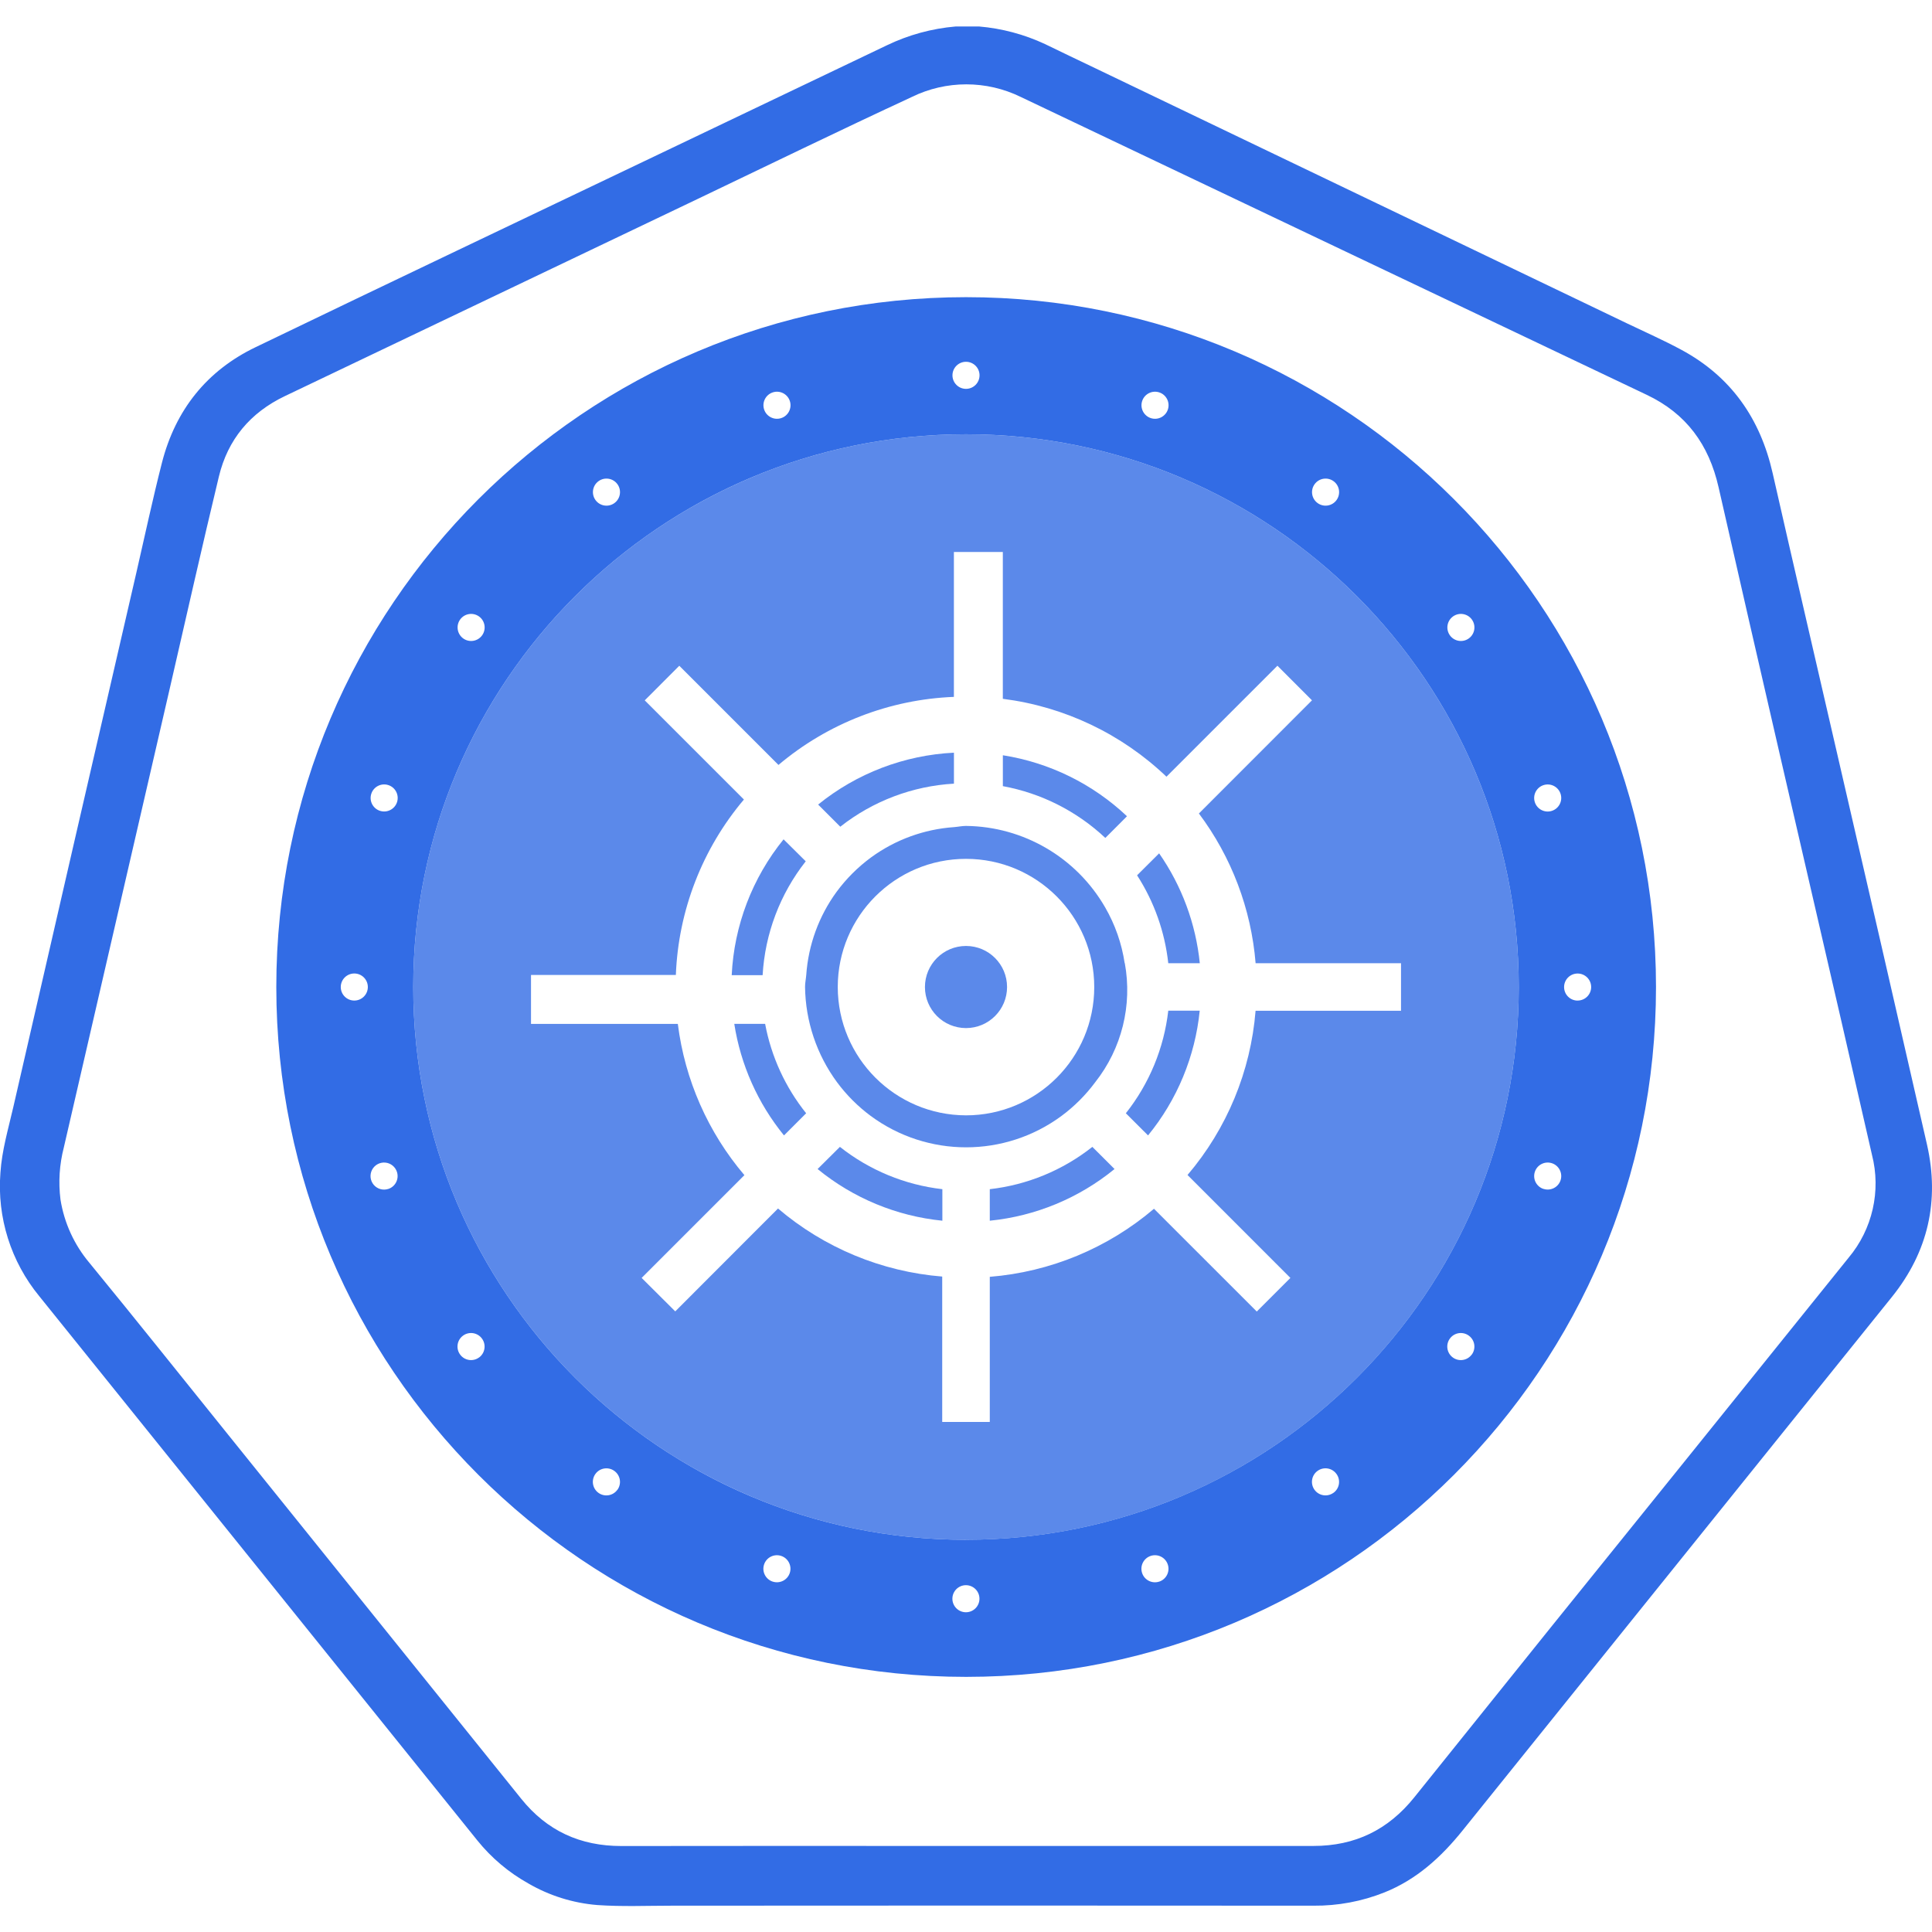
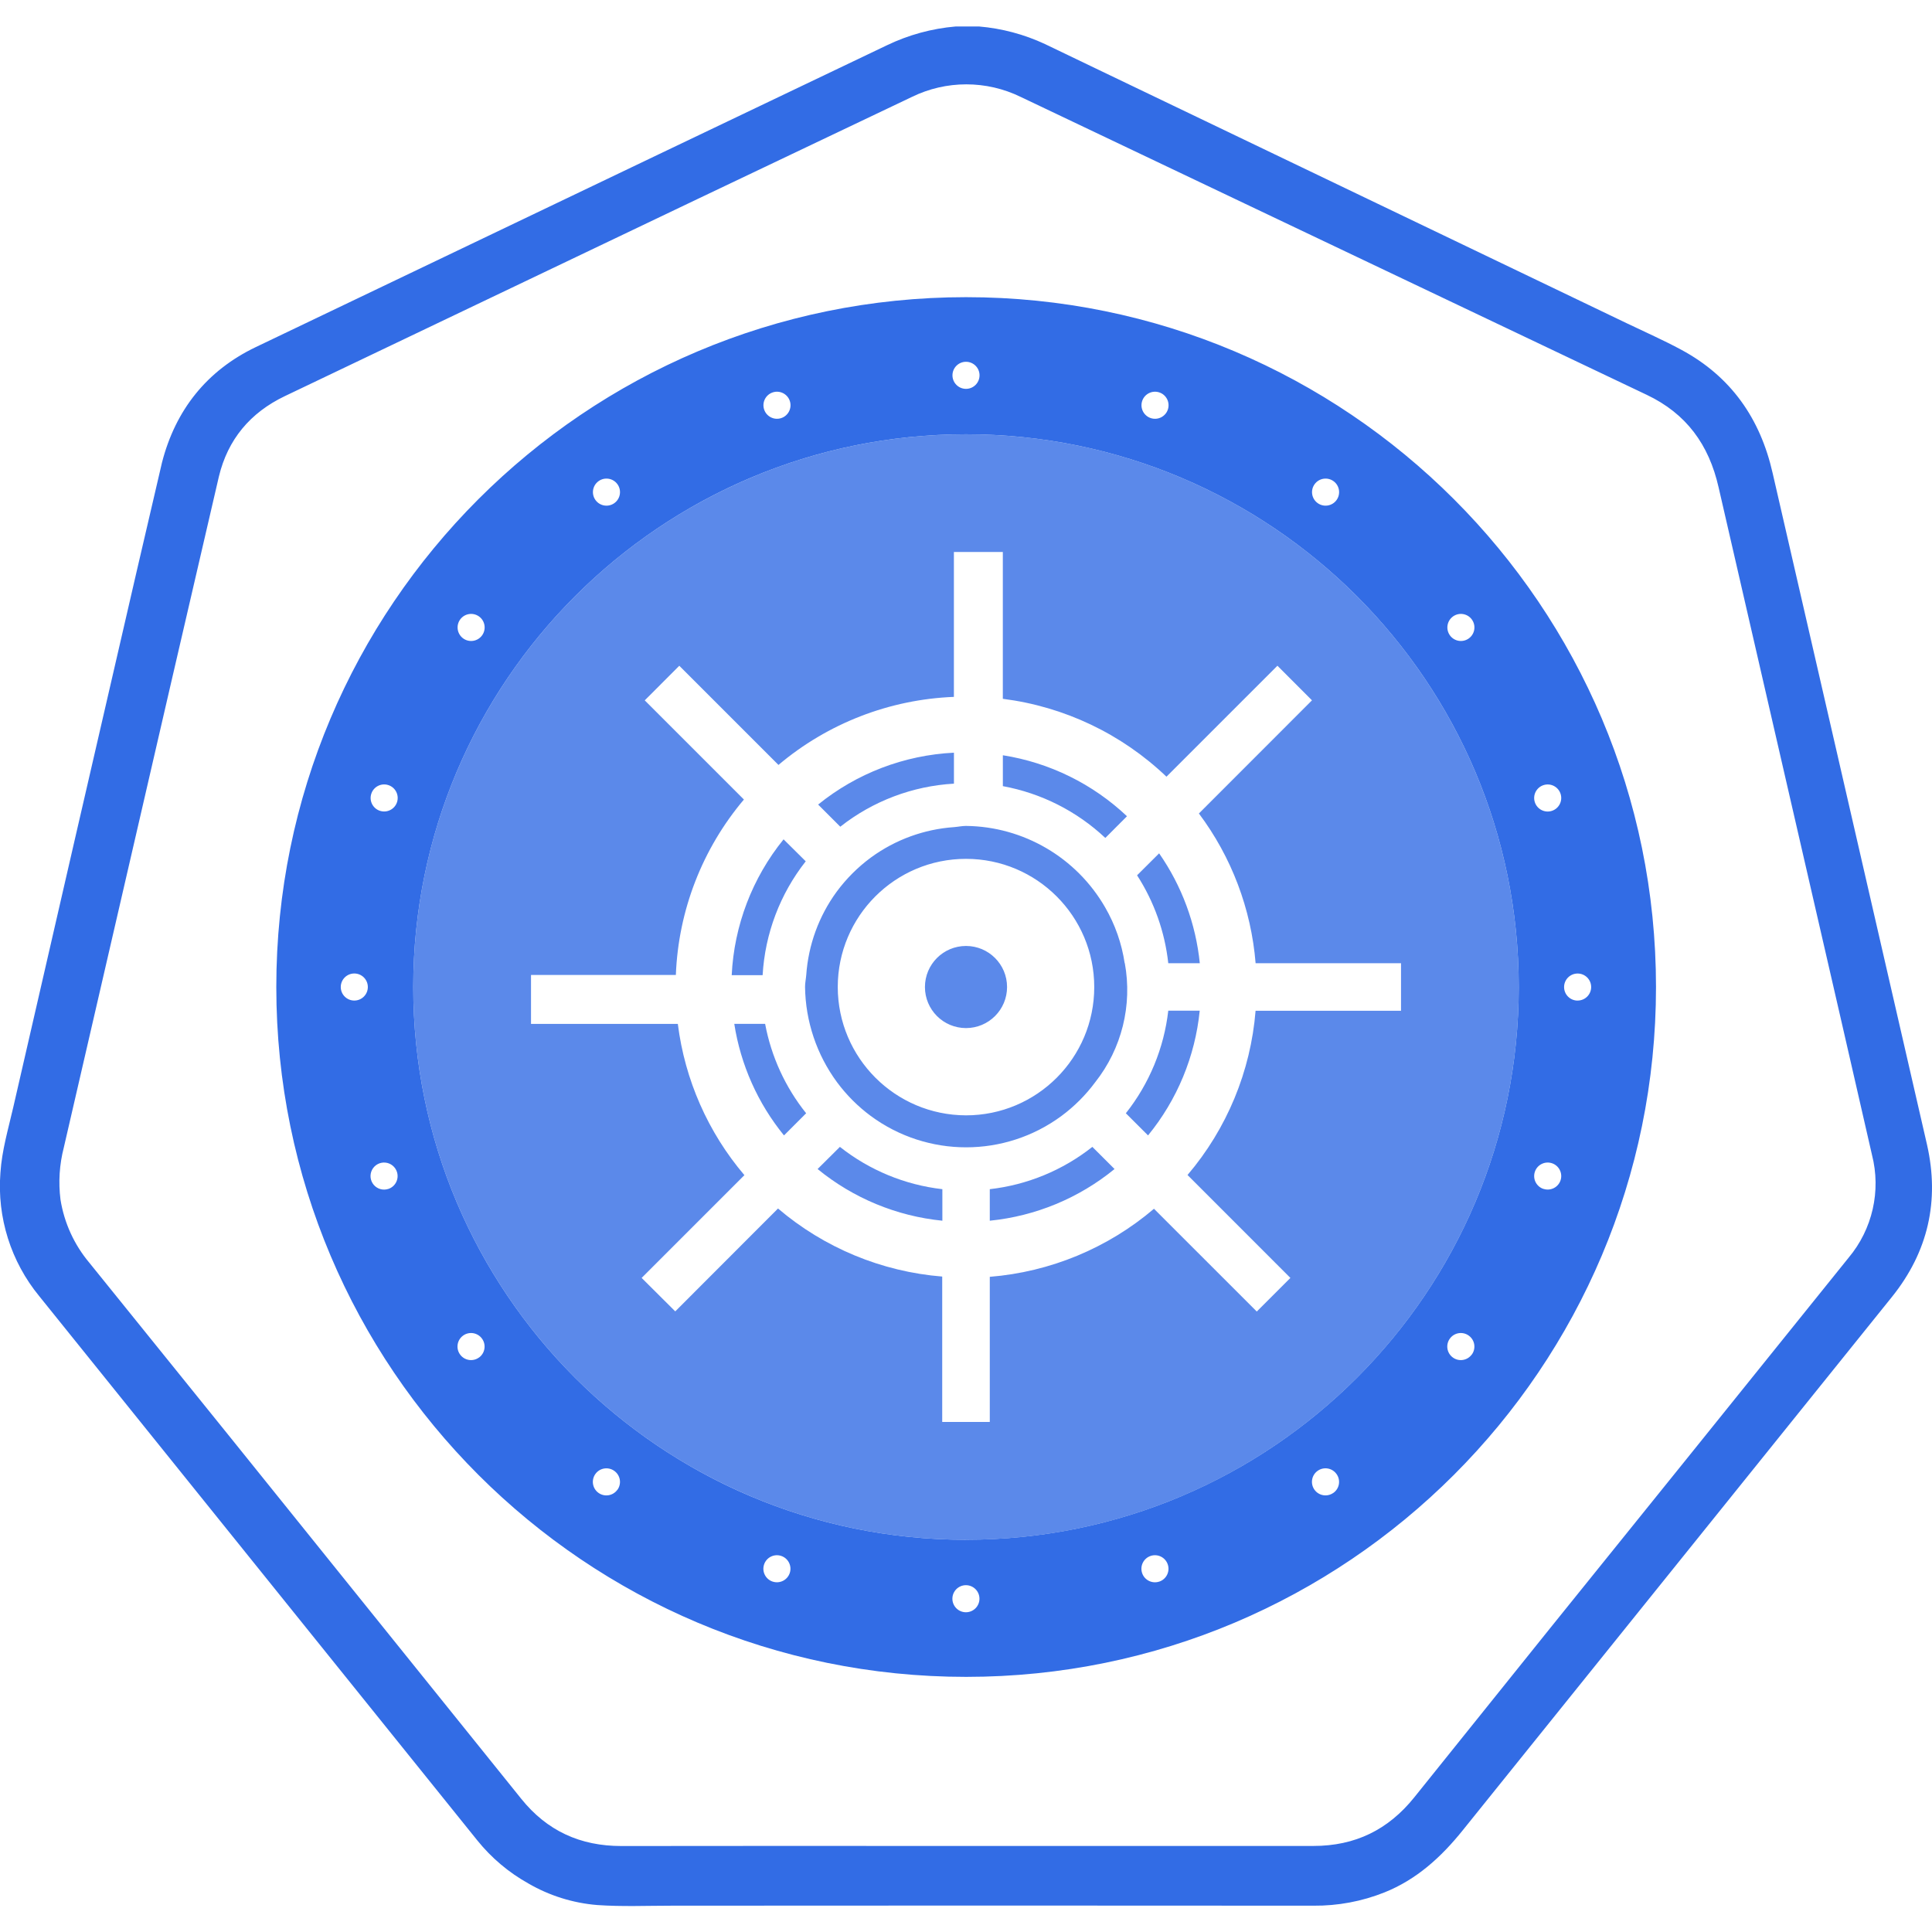
- <svg xmlns="http://www.w3.org/2000/svg" id="Layer_1" data-name="Layer 1" viewBox="0 0 511 511">
-   <defs>
-     <style>.cls-1{fill:#326ce5;}.cls-2{opacity:0.8;}</style>
-   </defs>
-   <path class="cls-1" d="M252.81,7h6.11a51.5,51.5,0,0,1,17.46,4.65c4.41,2.15,8.85,4.26,13.28,6.38L430.29,85.51c4.81,2.31,9.71,4.47,14.4,7,13.13,7.07,20.88,18.16,24.16,32.62,5.57,24.56,11.28,49.08,16.93,73.62,8,34.67,16,69.33,23.9,104,3.37,14.84.29,28.38-9.29,40.29q-56.76,70.55-113.53,141.09c-5.7,7.09-12.19,13-20.71,16.41a49.48,49.48,0,0,1-18.73,3.5q-84.8-.07-169.59,0c-6.62,0-13.27.29-19.86-.17a43.32,43.32,0,0,1-18.19-5.69,46.29,46.29,0,0,1-13.52-11.39q-57.93-72-115.86-143.94A45.83,45.83,0,0,1,.11,310.19c.39-5.95,2.09-11.63,3.41-17.38q16.23-70.74,32.57-141.45c2.23-9.67,4.29-19.38,6.75-29C46.41,108.44,54.71,98,67.66,91.8c35.54-17.14,71.17-34.07,106.76-51.08L234.53,12A52.2,52.2,0,0,1,252.81,7Zm2.91,481.24q45.84,0,91.69,0c11,0,19.76-4.26,26.66-12.86q36-44.91,72.14-89.65,21.36-26.53,42.72-53.06a30.57,30.57,0,0,0,6.19-27.24q-4-17.47-8-34.94c-10.88-47.2-21.85-94.38-32.57-141.62-2.56-11.28-8.54-19.48-19-24.44L329.12,53.79Q299.54,39.72,270,25.65a32.79,32.79,0,0,0-28.84,0c-19,8.81-37.89,18-56.82,27.06q-54.48,26-109,52.06c-9.17,4.38-15.1,11.49-17.45,21.29-4.43,18.41-8.58,36.89-12.83,55.35Q31,242.45,16.88,303.5A36.61,36.61,0,0,0,16,317.29,34.4,34.4,0,0,0,23.64,334C36,349.08,48.13,364.31,60.36,379.49q38.76,48.13,77.49,96.26c6.83,8.51,15.65,12.52,26.5,12.51Q210,488.2,255.72,488.25Z" />
-   <path class="cls-1" d="M255.5,78.6A182.46,182.46,0,1,0,438,261.06,182.46,182.46,0,0,0,255.5,78.6Zm128.79,84.46a3.58,3.58,0,1,1-.79,5A3.59,3.59,0,0,1,384.29,163.06Zm-36.58-35a3.58,3.58,0,1,1,.79,5A3.57,3.57,0,0,1,347.71,128.06ZM306.6,103.78a3.58,3.58,0,1,1-4.51,2.3A3.58,3.58,0,0,1,306.6,103.78Zm-51.1-8.09a3.58,3.58,0,1,1-3.58,3.58A3.58,3.58,0,0,1,255.5,95.69Zm-51.1,8.09a3.58,3.58,0,1,1-2.3,4.51A3.58,3.58,0,0,1,204.4,103.78Zm-46.1,23.49a3.58,3.58,0,1,1-.79,5A3.58,3.58,0,0,1,158.3,127.27Zm-36.59,36.58a3.58,3.58,0,1,1,.79,5A3.59,3.59,0,0,1,121.71,163.85Zm-28,100.79a3.58,3.58,0,1,1,3.58-3.58A3.58,3.58,0,0,1,93.71,264.64Zm9,49.82A3.58,3.58,0,1,1,105,310,3.58,3.58,0,0,1,102.73,314.46Zm-2.21-100a3.58,3.58,0,1,1,4.51-2.29A3.58,3.58,0,0,1,100.52,214.46Zm26.19,144.59a3.58,3.58,0,1,1,.79-5A3.58,3.58,0,0,1,126.71,359.05Zm36.59,35a3.58,3.58,0,1,1-.79-5A3.57,3.57,0,0,1,163.3,394.05Zm41.1,24.28a3.58,3.58,0,1,1,4.51-2.29A3.58,3.58,0,0,1,204.4,418.33Zm51.1,8.1a3.58,3.58,0,1,1,3.58-3.58A3.58,3.58,0,0,1,255.5,426.43Zm51.1-8.1a3.58,3.58,0,1,1,2.3-4.51A3.58,3.58,0,0,1,306.6,418.33Zm46.1-23.49a3.58,3.58,0,1,1,.8-5A3.56,3.56,0,0,1,352.7,394.84Zm36.59-36.58a3.58,3.58,0,1,1-.79-5A3.58,3.58,0,0,1,389.29,358.26Zm-133.79,49A146.2,146.2,0,1,1,401.7,261.06,146.2,146.2,0,0,1,255.5,407.25Zm152.77-92.79a3.58,3.58,0,1,1,4.51-2.3A3.58,3.58,0,0,1,408.27,314.46Zm2.21-100a3.58,3.58,0,1,1,2.3-4.51A3.58,3.58,0,0,1,410.48,214.46Zm6.81,50.18a3.58,3.58,0,1,1,3.58-3.58A3.58,3.58,0,0,1,417.29,264.64Z" />
-   <g class="cls-2">
-     <path class="cls-1" d="M255.5,114.86a146.2,146.2,0,1,0,146.2,146.2A146.2,146.2,0,0,0,255.5,114.86Zm76.59,152.48a76.47,76.47,0,0,1-18,43.44L341.3,338l-8.89,8.89-27.19-27.18a76.46,76.46,0,0,1-43.43,18V376.1H249.21V337.64a76.46,76.46,0,0,1-43.43-18L178.6,346.85,169.71,338l27.18-27.18a76.47,76.47,0,0,1-17.61-40H140.45V257.87h38.31a76.45,76.45,0,0,1,18-46.4l-26.23-26.23,9.14-9.15,26.23,26.23a76.57,76.57,0,0,1,46.4-18V146h12.94v38.83a76.59,76.59,0,0,1,43.28,20.6l29.35-29.35,9.14,9.15L317.1,215.16a76.36,76.36,0,0,1,15,39.61h38.46v12.57Z" />
-     <path class="cls-1" d="M216.25,309.2a61.79,61.79,0,0,0,33,13.67v-8.34a53.52,53.52,0,0,1-27.1-11.19Z" />
-     <path class="cls-1" d="M194.21,270.8a61.78,61.78,0,0,0,13.15,29.51l5.86-5.86a53.58,53.58,0,0,1-10.85-23.65Z" />
-     <path class="cls-1" d="M252.31,207.27v-8.19a61.87,61.87,0,0,0-35.92,13.72l5.86,5.86A53.52,53.52,0,0,1,252.31,207.27Z" />
-     <path class="cls-1" d="M213.11,227.81,207.25,222a61.77,61.77,0,0,0-13.72,35.92h8.18A53.6,53.6,0,0,1,213.11,227.81Z" />
-     <path class="cls-1" d="M261.79,314.53v8.34a61.86,61.86,0,0,0,33-13.67l-5.87-5.86A53.48,53.48,0,0,1,261.79,314.53Z" />
-     <path class="cls-1" d="M298.08,215.89a61.81,61.81,0,0,0-32.83-16.13v8.17a53.78,53.78,0,0,1,27.1,13.7Z" />
-     <path class="cls-1" d="M300.75,231.51A53.67,53.67,0,0,1,309,254.77h8.34a61.76,61.76,0,0,0-10.76-29.07Z" />
-     <path class="cls-1" d="M297.78,294.45l5.87,5.86a61.86,61.86,0,0,0,13.67-33H309A53.53,53.53,0,0,1,297.78,294.45Z" />
-     <path class="cls-1" d="M266.36,261.06a10.86,10.86,0,1,0-10.86,10.86A10.86,10.86,0,0,0,266.36,261.06Z" />
-     <path class="cls-1" d="M297.47,254.77a41.83,41.83,0,0,0-5.18-14.8,43,43,0,0,0-36.79-21.52c-1.09,0-2.11.24-3.19.32a42.19,42.19,0,0,0-21.91,8,42.87,42.87,0,0,0-9.15,9.14,42.27,42.27,0,0,0-8,21.92c-.08,1.07-.32,2.1-.32,3.19a43.45,43.45,0,0,0,8.47,25.24,42.81,42.81,0,0,0,8.89,8.89,42.49,42.49,0,0,0,50.48,0,42.81,42.81,0,0,0,8.89-8.89,39.35,39.35,0,0,0,7.84-31.53Zm-75.89,6.29A33.92,33.92,0,1,1,255.5,295,34,34,0,0,1,221.58,261.06Z" />
+ <svg xmlns="http://www.w3.org/2000/svg" viewBox="0 0 511 511">
+   <path d="M252.81 7h6.11a51.5 51.5 0 0 1 17.46 4.65l13.28 6.38 140.63 67.48c4.81 2.31 9.71 4.47 14.4 7 13.13 7.07 20.88 18.16 24.16 32.62l16.93 73.62 23.9 104c3.37 14.84.29 28.38-9.29 40.29q-56.76 70.55-113.53 141.09c-5.7 7.09-12.19 13-20.71 16.41a49.48 49.48 0 0 1-18.73 3.5q-84.8-.07-169.59 0c-6.62 0-13.27.29-19.86-.17a43.32 43.32 0 0 1-18.19-5.69 46.29 46.29 0 0 1-13.52-11.39q-57.93-72-115.86-143.94A45.83 45.83 0 0 1 .11 310.19c.39-5.95 2.09-11.63 3.41-17.38q16.23-70.74 32.57-141.45l6.75-29C46.41 108.44 54.71 98 67.66 91.8l106.76-51.08L234.53 12a52.2 52.2 0 0 1 18.28-5zm2.91 481.24q45.84 0 91.69 0c11 0 19.76-4.26 26.66-12.86q36-44.91 72.14-89.65 21.36-26.53 42.72-53.06a30.57 30.57 0 0 0 6.19-27.24q-4-17.47-8-34.94l-32.57-141.62c-2.56-11.28-8.54-19.48-19-24.44L329.12 53.79Q299.54 39.72 270 25.65a32.79 32.79 0 0 0-28.84 0l-56.82 27.06q-54.48 26-109 52.06c-9.17 4.38-15.1 11.49-17.45 21.29l-12.83 55.35Q31 242.45 16.88 303.5a36.61 36.61 0 0 0-.88 13.79A34.4 34.4 0 0 0 23.64 334l36.72 45.49q38.76 48.13 77.49 96.26c6.83 8.51 15.65 12.52 26.5 12.51q45.65-.06 91.37-.01zM255.5 78.6A182.46 182.46 0 1 0 438 261.06 182.46 182.46 0 0 0 255.5 78.6zm128.79 84.46a3.58 3.58 0 1 1-.79 5 3.59 3.59 0 0 1 .79-5zm-36.58-35a3.58 3.58 0 1 1 .79 5 3.57 3.57 0 0 1-.79-5zm-41.11-24.28a3.58 3.58 0 1 1-4.51 2.3 3.58 3.58 0 0 1 4.51-2.3zm-51.1-8.09a3.58 3.58 0 1 1-3.58 3.58 3.58 3.58 0 0 1 3.58-3.58zm-51.1 8.09a3.58 3.58 0 1 1-2.3 4.51 3.58 3.58 0 0 1 2.3-4.51zm-46.1 23.49a3.58 3.58 0 1 1-.79 5 3.58 3.58 0 0 1 .79-5zm-36.59 36.58a3.58 3.58 0 1 1 .79 5 3.59 3.59 0 0 1-.79-5zm-28 100.79a3.58 3.58 0 1 1 3.58-3.58 3.58 3.58 0 0 1-3.58 3.58zm9 49.82A3.58 3.58 0 1 1 105 310a3.58 3.58 0 0 1-2.27 4.46zm-2.21-100a3.58 3.58 0 1 1 4.51-2.29 3.58 3.58 0 0 1-4.49 2.29zm26.19 144.59a3.58 3.58 0 1 1 .79-5 3.58 3.58 0 0 1-.77 5zm36.59 35a3.58 3.58 0 1 1-.79-5 3.57 3.57 0 0 1 .81 5zm41.1 24.28a3.58 3.58 0 1 1 4.51-2.29 3.58 3.58 0 0 1-4.49 2.29zm51.1 8.1a3.58 3.58 0 1 1 3.58-3.58 3.58 3.58 0 0 1-3.56 3.58zm51.1-8.1a3.58 3.58 0 1 1 2.3-4.51 3.58 3.58 0 0 1-2.28 4.51zm46.1-23.49a3.58 3.58 0 1 1 .8-5 3.56 3.56 0 0 1-.78 5zm36.59-36.58a3.58 3.58 0 1 1-.79-5 3.58 3.58 0 0 1 .81 5zm-133.79 49a146.2 146.2 0 1 1 146.22-146.2 146.2 146.2 0 0 1-146.2 146.19zm152.77-92.79a3.58 3.58 0 1 1 4.51-2.3 3.58 3.58 0 0 1-4.49 2.29zm2.21-100a3.58 3.58 0 1 1 2.3-4.51 3.58 3.58 0 0 1-2.28 4.5zm6.81 50.18a3.58 3.58 0 1 1 3.58-3.58 3.58 3.58 0 0 1-3.56 3.57z" fill="#326ce5" />
+   <g opacity=".8" fill="#326ce5">
+     <path d="M255.5 114.86a146.2 146.2 0 1 0 146.2 146.2 146.2 146.2 0 0 0-146.2-146.2zm76.59 152.48a76.47 76.47 0 0 1-18 43.44L341.3 338l-8.89 8.89-27.19-27.18a76.46 76.46 0 0 1-43.43 18v38.39h-12.58v-38.46a76.46 76.46 0 0 1-43.43-18l-27.18 27.21-8.89-8.85 27.18-27.18a76.47 76.47 0 0 1-17.61-40h-38.83v-12.95h38.31a76.45 76.45 0 0 1 18-46.4l-26.23-26.23 9.14-9.15 26.23 26.23a76.57 76.57 0 0 1 46.4-18V146h12.94v38.83a76.59 76.59 0 0 1 43.28 20.6l29.35-29.35 9.14 9.15-29.91 29.93a76.36 76.36 0 0 1 15 39.61h38.46v12.57zM216.25 309.2a61.79 61.79 0 0 0 33 13.67v-8.34a53.52 53.52 0 0 1-27.1-11.19zm-22.04-38.4a61.78 61.78 0 0 0 13.15 29.51l5.86-5.86a53.58 53.58 0 0 1-10.85-23.65zm58.1-63.53v-8.19a61.87 61.87 0 0 0-35.92 13.72l5.86 5.86a53.52 53.52 0 0 1 30.06-11.39zm-39.2 20.54l-5.86-5.81a61.77 61.77 0 0 0-13.72 35.92h8.18a53.6 53.6 0 0 1 11.4-30.11zm48.68 86.72v8.34a61.86 61.86 0 0 0 33-13.67l-5.87-5.86a53.48 53.48 0 0 1-27.13 11.19zm36.29-98.64a61.81 61.81 0 0 0-32.83-16.13v8.17a53.78 53.78 0 0 1 27.1 13.7zm2.67 15.62a53.67 53.67 0 0 1 8.25 23.26h8.34a61.76 61.76 0 0 0-10.76-29.07zm-2.97 62.94l5.87 5.86a61.86 61.86 0 0 0 13.67-33H309a53.53 53.53 0 0 1-11.22 27.14zm-31.42-33.39a10.86 10.86 0 1 0-10.86 10.86 10.86 10.86 0 0 0 10.86-10.86zm31.11-6.29a41.83 41.83 0 0 0-5.18-14.8 43 43 0 0 0-36.79-21.52c-1.09 0-2.11.24-3.19.32a42.19 42.19 0 0 0-21.91 8 42.87 42.87 0 0 0-9.15 9.14 42.27 42.27 0 0 0-8 21.92c-.08 1.07-.32 2.1-.32 3.19a43.45 43.45 0 0 0 8.47 25.24 42.81 42.81 0 0 0 8.89 8.89 42.49 42.49 0 0 0 50.48 0 42.81 42.81 0 0 0 8.89-8.89 39.35 39.35 0 0 0 7.84-31.53zm-75.89 6.29A33.92 33.92 0 1 1 255.5 295a34 34 0 0 1-33.92-33.94z" />
  </g>
</svg>
